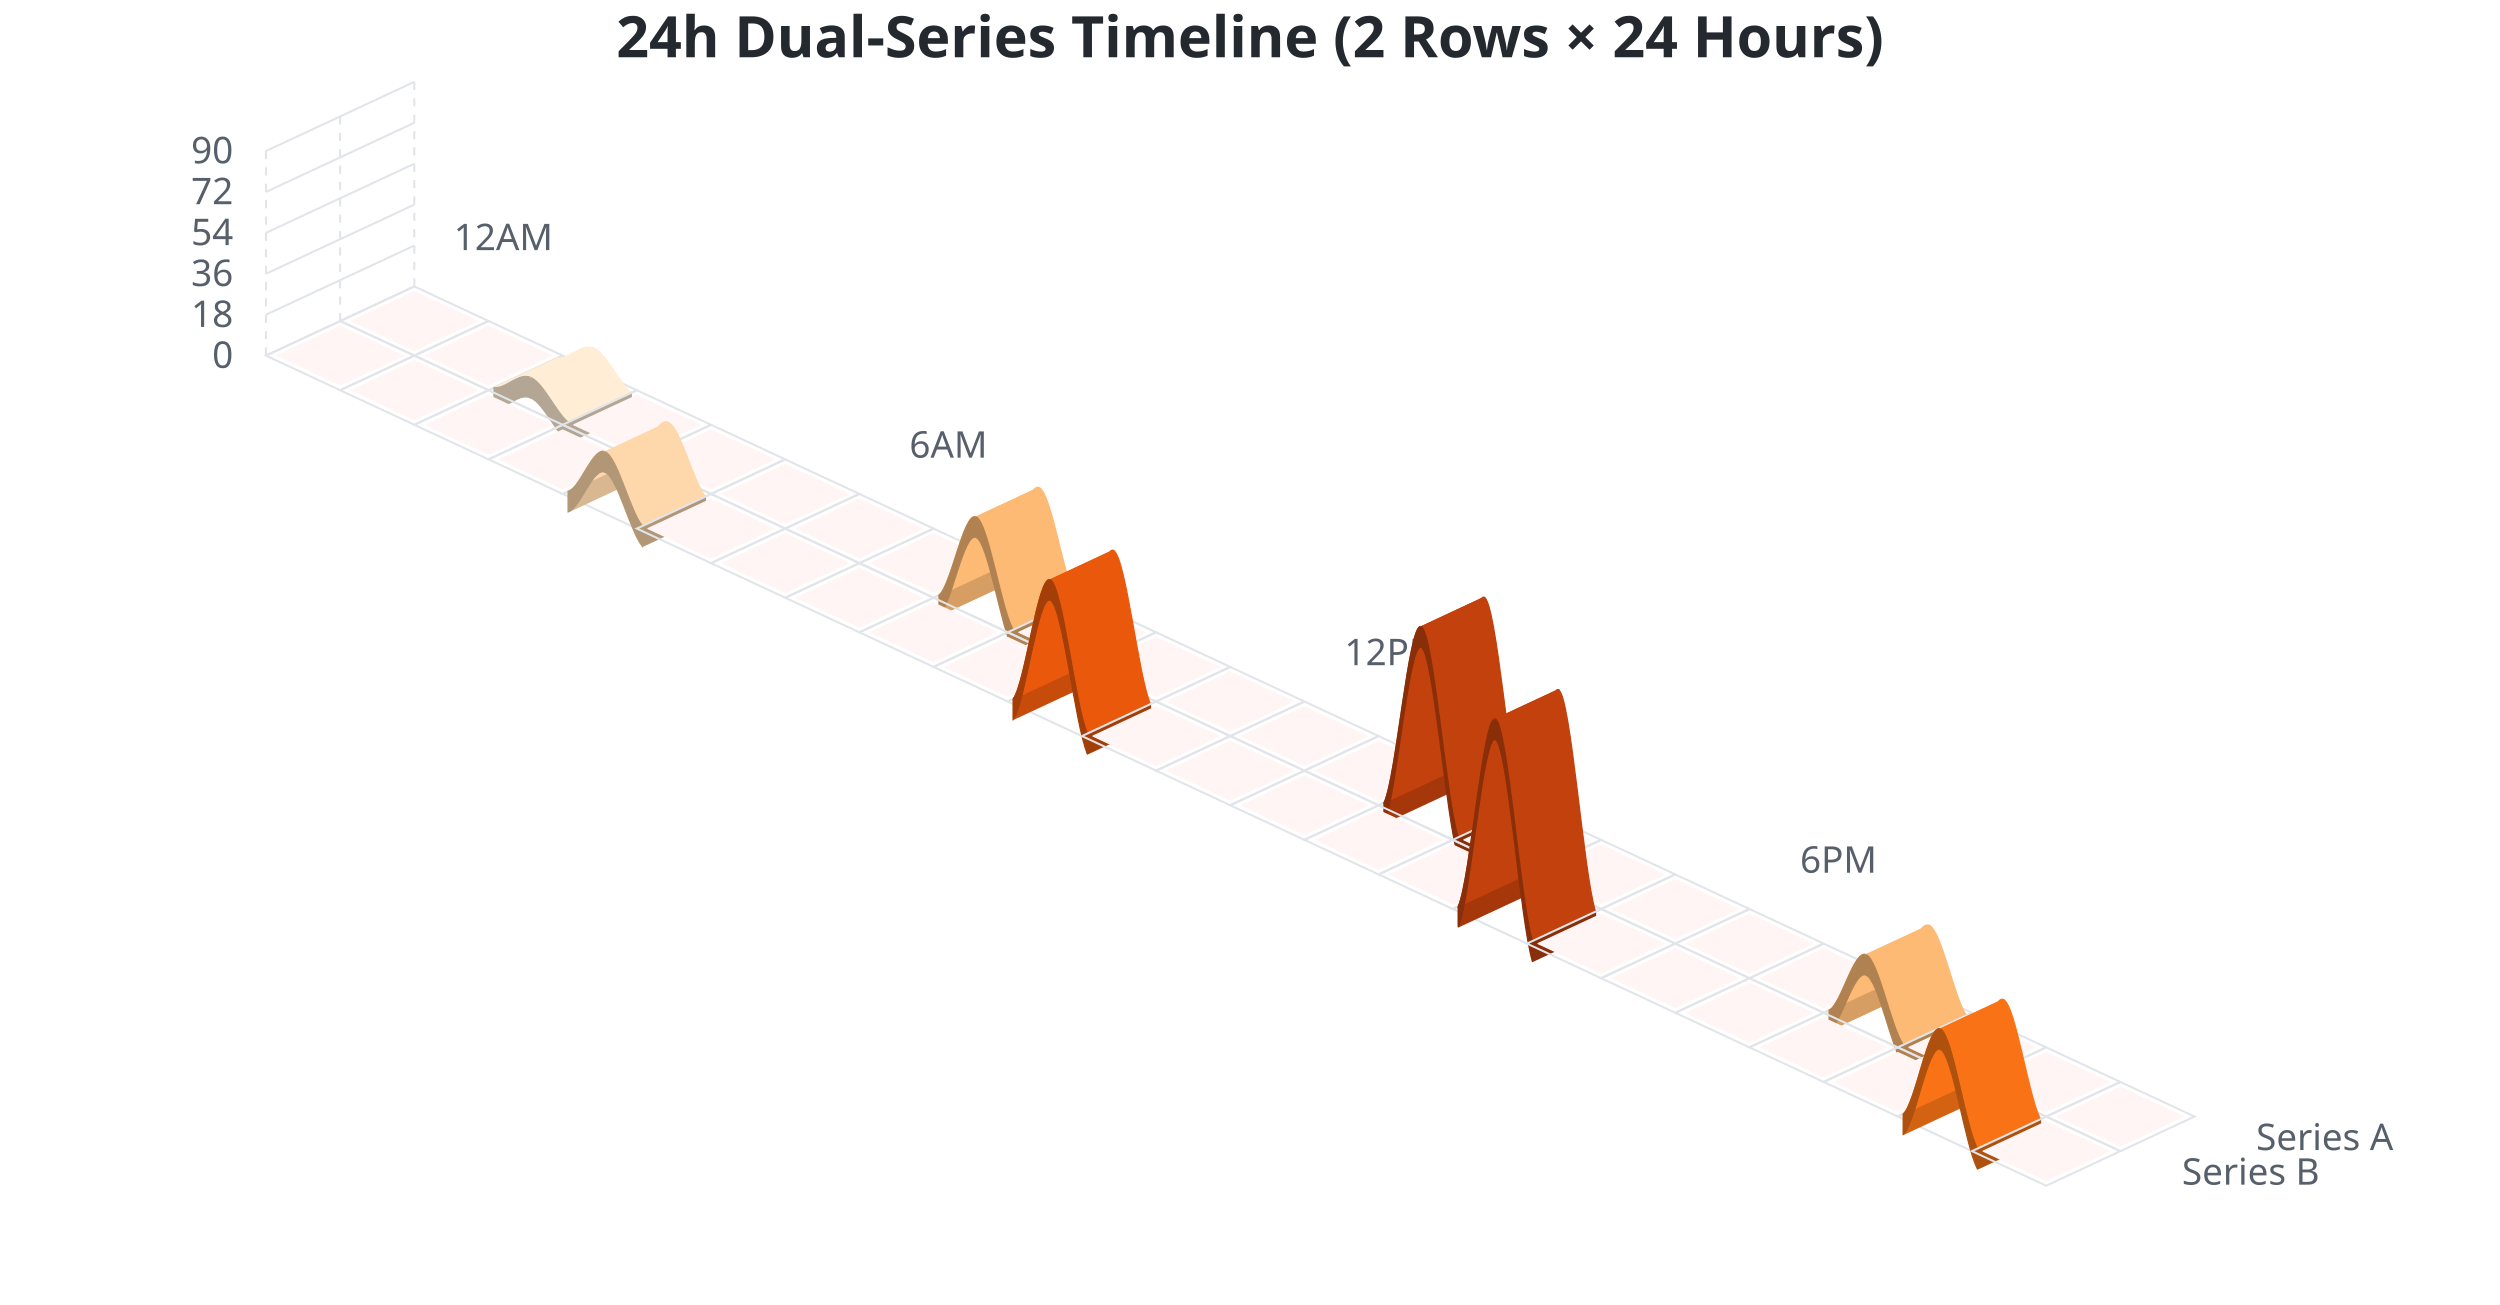
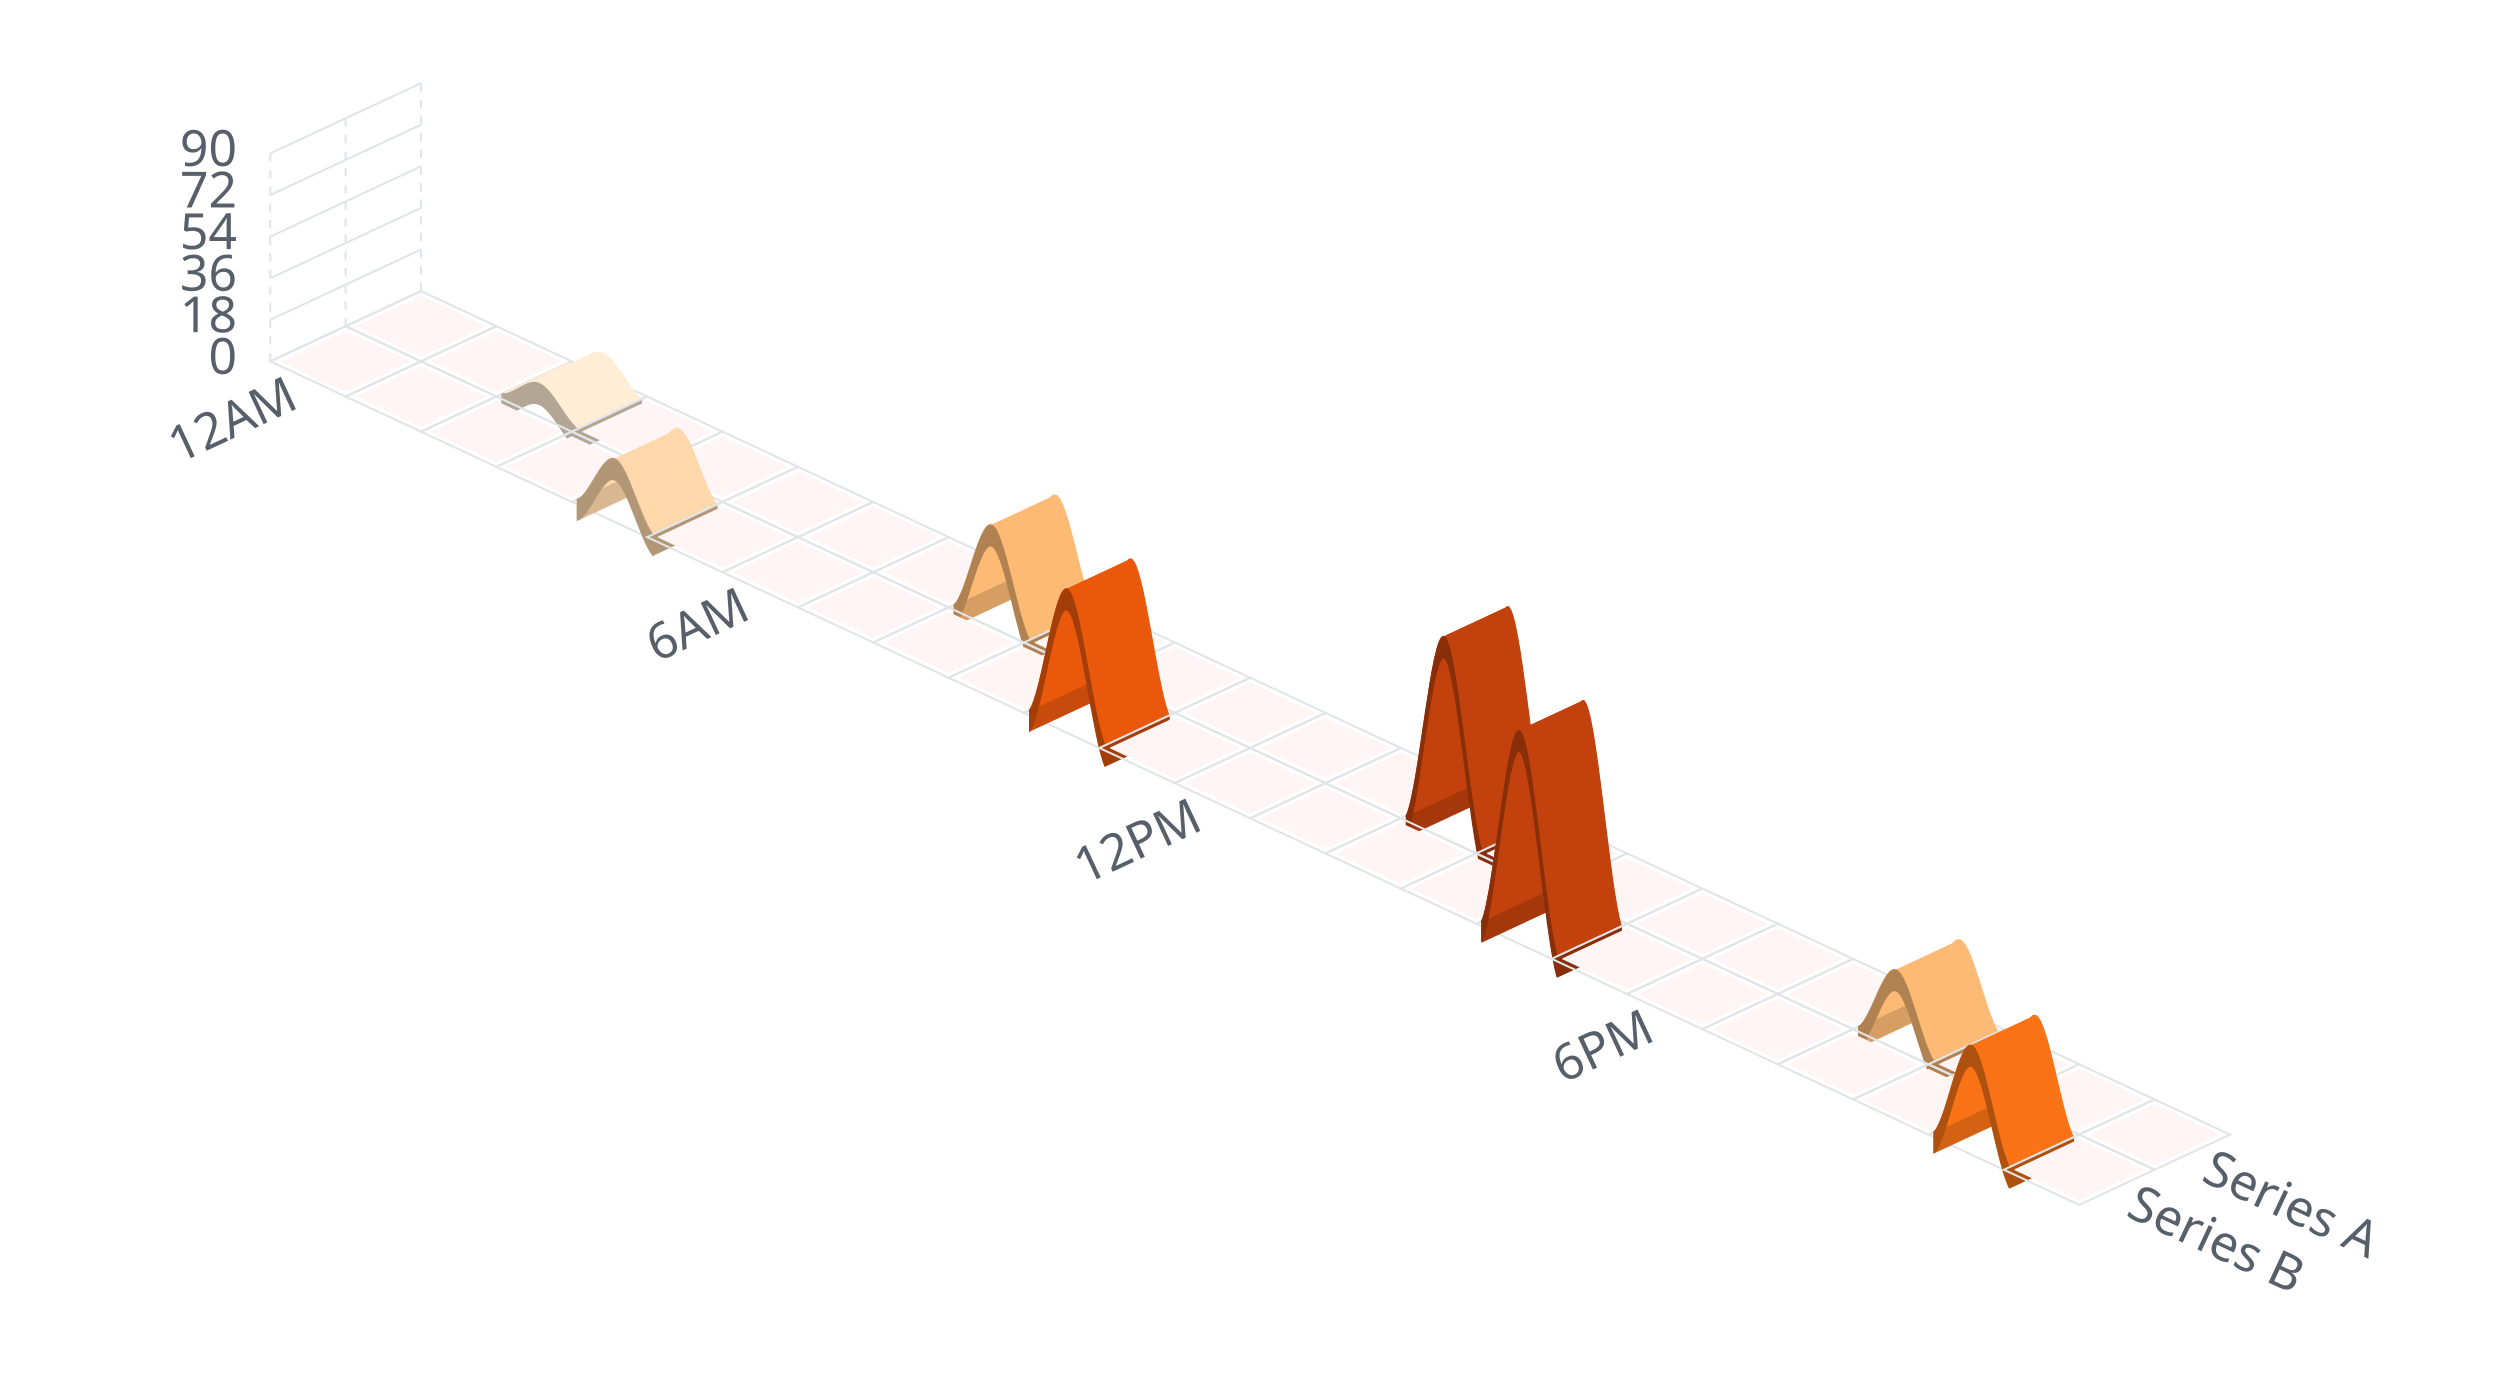
- <svg xmlns="http://www.w3.org/2000/svg" viewBox="-101.25 -70.00 610.94 318.80" width="100%" height="100%">
+ <svg xmlns="http://www.w3.org/2000/svg" viewBox="-101.25 -70.00 601.23 336.25" width="100%" height="100%">
  <style>
        @keyframes iso-grow {
          from {
            transform: scaleY(0);
          }
          to {
            transform: scaleY(1);
          }
        }
        .iso-bar {
          transform-box: fill-box;
          animation: iso-grow 0.6s cubic-bezier(0.16, 1, 0.3, 1) both;
          transition: transform 0.2s cubic-bezier(0.25, 0.46, 0.45, 0.94), filter 0.2s ease;
          cursor: pointer;
        }
        .iso-bar:hover {
          filter: brightness(1.1) drop-shadow(0 4px 6px rgba(0, 0, 0, 0.2));
          transform: translateY(-3px) scaleY(1);
        }
        .iso-face-top, .iso-face-left, .iso-face-right, .iso-bridge-top, .iso-bridge-front {
          transition: fill 0.2s ease;
        }
      </style>
-   <text x="204.22" y="-56.00" fill="#24292f" font-size="14" font-weight="bold" font-family="sans-serif" text-anchor="middle">24h Dual-Series Timeline (2 Rows × 24 Hours)</text>
  <g>
    <line x1="0.00" y1="0.00" x2="0.00" y2="-50.00" stroke="#e1e4e8" stroke-width="0.5" stroke-dasharray="2,2" />
    <line x1="-18.13" y1="8.45" x2="-18.13" y2="-41.55" stroke="#e1e4e8" stroke-width="0.5" stroke-dasharray="2,2" />
    <line x1="-36.25" y1="16.90" x2="-36.25" y2="-33.10" stroke="#e1e4e8" stroke-width="0.5" stroke-dasharray="2,2" />
    <line x1="0.00" y1="0.00" x2="-36.25" y2="16.90" stroke="#e1e4e8" stroke-width="0.5" />
-     <text x="-44.25" y="19.90" fill="#57606a" font-size="9" font-family="sans-serif" text-anchor="end">0</text>
+     <text x="-44.25" y="19.90" fill="#57606a" font-size="12" font-family="sans-serif" text-anchor="end">0</text>
    <line x1="0.00" y1="-10.00" x2="-36.25" y2="6.90" stroke="#e1e4e8" stroke-width="0.5" />
-     <text x="-44.25" y="9.90" fill="#57606a" font-size="9" font-family="sans-serif" text-anchor="end">18</text>
+     <text x="-44.25" y="9.90" fill="#57606a" font-size="12" font-family="sans-serif" text-anchor="end">18</text>
    <line x1="0.00" y1="-20.00" x2="-36.25" y2="-3.10" stroke="#e1e4e8" stroke-width="0.5" />
-     <text x="-44.25" y="-0.10" fill="#57606a" font-size="9" font-family="sans-serif" text-anchor="end">36</text>
+     <text x="-44.25" y="-0.10" fill="#57606a" font-size="12" font-family="sans-serif" text-anchor="end">36</text>
    <line x1="0.00" y1="-30.00" x2="-36.25" y2="-13.10" stroke="#e1e4e8" stroke-width="0.5" />
-     <text x="-44.25" y="-10.10" fill="#57606a" font-size="9" font-family="sans-serif" text-anchor="end">54</text>
+     <text x="-44.25" y="-10.10" fill="#57606a" font-size="12" font-family="sans-serif" text-anchor="end">54</text>
    <line x1="0.00" y1="-40.00" x2="-36.25" y2="-23.10" stroke="#e1e4e8" stroke-width="0.5" />
-     <text x="-44.25" y="-20.10" fill="#57606a" font-size="9" font-family="sans-serif" text-anchor="end">72</text>
+     <text x="-44.25" y="-20.10" fill="#57606a" font-size="12" font-family="sans-serif" text-anchor="end">72</text>
    <line x1="0.00" y1="-50.00" x2="-36.25" y2="-33.10" stroke="#e1e4e8" stroke-width="0.5" />
-     <text x="-44.25" y="-30.10" fill="#57606a" font-size="9" font-family="sans-serif" text-anchor="end">90</text>
-     <g class="iso-col-labels">
-       <text x="21.75" y="-8.87" fill="#57606a" font-size="9" font-family="sans-serif" text-anchor="middle">12AM</text>
-       <text x="130.51" y="41.84" fill="#57606a" font-size="9" font-family="sans-serif" text-anchor="middle">6AM</text>
-       <text x="239.27" y="92.55" fill="#57606a" font-size="9" font-family="sans-serif" text-anchor="middle">12PM</text>
-       <text x="348.02" y="143.27" fill="#57606a" font-size="9" font-family="sans-serif" text-anchor="middle">6PM</text>
-     </g>
+     <text x="-44.25" y="-30.10" fill="#57606a" font-size="12" font-family="sans-serif" text-anchor="end">90</text>
    <polygon class="iso-grid-cell" points="0.00,0.00 -18.13,8.45 0.00,16.90 18.13,8.45" fill="none" stroke="#e1e4e8" stroke-width="0.5" />
    <g class="iso-bar" data-col="0" data-row="0" data-value="0" style="animation-delay: 0ms; transform-origin: bottom;">
      <polygon points="0.00,1.27 -15.41,8.45 0.00,15.64 15.41,8.45" fill="#fff5f5" stroke="#fff5f5" stroke-width="0.3" stroke-linejoin="round" fill-opacity="1" stroke-opacity="1" />
    </g>
    <polygon class="iso-grid-cell" points="-18.13,8.45 -36.25,16.90 -18.13,25.36 0.00,16.90" fill="none" stroke="#e1e4e8" stroke-width="0.5" />
    <g class="iso-bar" data-col="0" data-row="1" data-value="0" style="animation-delay: 15ms; transform-origin: bottom;">
      <polygon points="-18.13,9.72 -33.53,16.90 -18.13,24.09 -2.72,16.90" fill="#fff5f5" stroke="#fff5f5" stroke-width="0.3" stroke-linejoin="round" fill-opacity="1" stroke-opacity="1" />
    </g>
    <polygon class="iso-grid-cell" points="18.13,8.45 0.00,16.90 18.13,25.36 36.25,16.90" fill="none" stroke="#e1e4e8" stroke-width="0.5" />
    <g class="iso-bar" data-col="1" data-row="0" data-value="0" style="animation-delay: 15ms; transform-origin: bottom;">
      <polygon points="18.13,9.72 2.72,16.90 18.13,24.09 33.53,16.90" fill="#fff5f5" stroke="#fff5f5" stroke-width="0.3" stroke-linejoin="round" fill-opacity="1" stroke-opacity="1" />
    </g>
    <polygon class="iso-grid-cell" points="0.00,16.90 -18.13,25.36 0.00,33.81 18.13,25.36" fill="none" stroke="#e1e4e8" stroke-width="0.5" />
    <g class="iso-bar" data-col="1" data-row="1" data-value="0" style="animation-delay: 30ms; transform-origin: bottom;">
      <polygon points="0.00,18.17 -15.41,25.36 0.00,32.54 15.41,25.36" fill="#fff5f5" stroke="#fff5f5" stroke-width="0.3" stroke-linejoin="round" fill-opacity="1" stroke-opacity="1" />
    </g>
    <polygon class="iso-grid-cell" points="36.25,16.90 18.13,25.36 36.25,33.81 54.38,25.36" fill="none" stroke="#e1e4e8" stroke-width="0.5" />
    <g class="iso-bar" data-col="2" data-row="0" data-value="12" style="animation-delay: 30ms; transform-origin: bottom;">
      <polygon class="iso-face-left" points="34.89,17.54 19.49,24.72 19.49,29.72 34.89,22.54" fill="#d9c9b5" stroke="#d9c9b5" stroke-width="0.3" stroke-linejoin="round" fill-opacity="1" stroke-opacity="1" />
      <polygon class="iso-face-right" points="53.02,25.99 37.61,33.18 37.61,38.18 53.02,30.99" fill="#b3a695" stroke="#b3a695" stroke-width="0.3" stroke-linejoin="round" fill-opacity="1" stroke-opacity="1" />
      <path class="iso-face-top" d="M 19.49,24.72 C 22.51,25.02 25.53,20.87 28.55,22.28 L 43.96,15.10 C 40.93,13.69 37.91,17.84 34.89,17.54 Z" fill="#ffedd5" stroke="#ffedd5" stroke-width="0.3" fill-opacity="1" stroke-opacity="1" />
      <path class="iso-face-right" d="M 19.49,29.72 L 19.49,24.72 C 22.51,25.02 25.53,20.87 28.55,22.28 L 28.55,27.28 C 25.53,25.87 22.51,30.02 19.49,29.72 Z" fill="#b3a695" stroke="#b3a695" stroke-width="0.3" fill-opacity="1" stroke-opacity="1" />
      <path class="iso-face-top" d="M 28.55,22.28 C 31.57,23.69 34.59,30.66 37.61,33.18 L 53.02,25.99 C 50.00,23.47 46.98,16.51 43.96,15.10 Z" fill="#ffedd5" stroke="#ffedd5" stroke-width="0.3" fill-opacity="1" stroke-opacity="1" />
      <path class="iso-face-right" d="M 28.55,27.28 L 28.55,22.28 C 31.57,23.69 34.59,30.66 37.61,33.18 L 37.61,38.18 C 34.59,35.66 31.57,28.69 28.55,27.28 Z" fill="#b3a695" stroke="#b3a695" stroke-width="0.3" fill-opacity="1" stroke-opacity="1" />
    </g>
    <polygon class="iso-grid-cell" points="18.13,25.36 0.00,33.81 18.13,42.26 36.25,33.81" fill="none" stroke="#e1e4e8" stroke-width="0.5" />
    <g class="iso-bar" data-col="2" data-row="1" data-value="0" style="animation-delay: 45ms; transform-origin: bottom;">
      <polygon points="18.13,26.62 2.72,33.81 18.13,40.99 33.53,33.81" fill="#fff5f5" stroke="#fff5f5" stroke-width="0.3" stroke-linejoin="round" fill-opacity="1" stroke-opacity="1" />
    </g>
    <polygon class="iso-grid-cell" points="54.38,25.36 36.25,33.81 54.38,42.26 72.50,33.81" fill="none" stroke="#e1e4e8" stroke-width="0.5" />
    <g class="iso-bar" data-col="3" data-row="0" data-value="0" style="animation-delay: 45ms; transform-origin: bottom;">
      <polygon points="54.38,26.62 38.97,33.81 54.38,40.99 69.79,33.81" fill="#fff5f5" stroke="#fff5f5" stroke-width="0.3" stroke-linejoin="round" fill-opacity="1" stroke-opacity="1" />
    </g>
    <polygon class="iso-grid-cell" points="36.25,33.81 18.13,42.26 36.25,50.71 54.38,42.26" fill="none" stroke="#e1e4e8" stroke-width="0.5" />
    <g class="iso-bar" data-col="3" data-row="1" data-value="0" style="animation-delay: 60ms; transform-origin: bottom;">
      <polygon points="36.25,35.08 20.85,42.26 36.25,49.45 51.66,42.26" fill="#fff5f5" stroke="#fff5f5" stroke-width="0.3" stroke-linejoin="round" fill-opacity="1" stroke-opacity="1" />
    </g>
    <polygon class="iso-grid-cell" points="72.50,33.81 54.38,42.26 72.50,50.71 90.63,42.26" fill="none" stroke="#e1e4e8" stroke-width="0.5" />
    <g class="iso-bar" data-col="4" data-row="0" data-value="0" style="animation-delay: 60ms; transform-origin: bottom;">
      <polygon points="72.50,35.08 57.10,42.26 72.50,49.45 87.91,42.26" fill="#fff5f5" stroke="#fff5f5" stroke-width="0.3" stroke-linejoin="round" fill-opacity="1" stroke-opacity="1" />
    </g>
    <polygon class="iso-grid-cell" points="54.38,42.26 36.25,50.71 54.38,59.17 72.50,50.71" fill="none" stroke="#e1e4e8" stroke-width="0.5" />
    <g class="iso-bar" data-col="4" data-row="1" data-value="25" style="animation-delay: 75ms; transform-origin: bottom;">
      <polygon class="iso-face-left" points="53.02,42.90 37.61,50.08 37.61,55.08 53.02,47.90" fill="#d8b791" stroke="#d8b791" stroke-width="0.3" stroke-linejoin="round" fill-opacity="1" stroke-opacity="1" />
      <polygon class="iso-face-right" points="71.15,51.35 55.74,58.53 55.74,63.53 71.15,56.35" fill="#b29777" stroke="#b29777" stroke-width="0.3" stroke-linejoin="round" fill-opacity="1" stroke-opacity="1" />
      <path class="iso-face-top" d="M 37.61,50.08 C 40.63,49.17 43.65,39.01 46.67,40.42 L 62.08,33.23 C 59.06,31.82 56.04,41.99 53.02,42.90 Z" fill="#fed7aa" stroke="#fed7aa" stroke-width="0.3" fill-opacity="1" stroke-opacity="1" />
      <path class="iso-face-right" d="M 37.61,55.08 L 37.61,50.08 C 40.63,49.17 43.65,39.01 46.67,40.42 L 46.67,45.42 C 43.65,44.01 40.63,54.17 37.61,55.08 Z" fill="#b29777" stroke="#b29777" stroke-width="0.3" fill-opacity="1" stroke-opacity="1" />
      <path class="iso-face-top" d="M 46.67,40.42 C 49.70,41.83 52.72,54.81 55.74,58.53 L 71.15,51.35 C 68.12,47.62 65.10,34.64 62.08,33.23 Z" fill="#fed7aa" stroke="#fed7aa" stroke-width="0.3" fill-opacity="1" stroke-opacity="1" />
      <path class="iso-face-right" d="M 46.67,45.42 L 46.67,40.42 C 49.70,41.83 52.72,54.81 55.74,58.53 L 55.74,63.53 C 52.72,59.81 49.70,46.83 46.67,45.42 Z" fill="#b29777" stroke="#b29777" stroke-width="0.3" fill-opacity="1" stroke-opacity="1" />
    </g>
    <polygon class="iso-grid-cell" points="90.63,42.26 72.50,50.71 90.63,59.17 108.76,50.71" fill="none" stroke="#e1e4e8" stroke-width="0.5" />
    <g class="iso-bar" data-col="5" data-row="0" data-value="0" style="animation-delay: 75ms; transform-origin: bottom;">
      <polygon points="90.63,43.53 75.22,50.71 90.63,57.90 106.04,50.71" fill="#fff5f5" stroke="#fff5f5" stroke-width="0.3" stroke-linejoin="round" fill-opacity="1" stroke-opacity="1" />
    </g>
    <polygon class="iso-grid-cell" points="72.50,50.71 54.38,59.17 72.50,67.62 90.63,59.17" fill="none" stroke="#e1e4e8" stroke-width="0.5" />
    <g class="iso-bar" data-col="5" data-row="1" data-value="0" style="animation-delay: 90ms; transform-origin: bottom;">
      <polygon points="72.50,51.98 57.10,59.17 72.50,66.35 87.91,59.17" fill="#fff5f5" stroke="#fff5f5" stroke-width="0.3" stroke-linejoin="round" fill-opacity="1" stroke-opacity="1" />
    </g>
    <polygon class="iso-grid-cell" points="108.76,50.71 90.63,59.17 108.76,67.62 126.88,59.17" fill="none" stroke="#e1e4e8" stroke-width="0.5" />
    <g class="iso-bar" data-col="6" data-row="0" data-value="0" style="animation-delay: 90ms; transform-origin: bottom;">
      <polygon points="108.76,51.98 93.35,59.17 108.76,66.35 124.16,59.17" fill="#fff5f5" stroke="#fff5f5" stroke-width="0.3" stroke-linejoin="round" fill-opacity="1" stroke-opacity="1" />
    </g>
    <polygon class="iso-grid-cell" points="90.63,59.17 72.50,67.62 90.63,76.07 108.76,67.62" fill="none" stroke="#e1e4e8" stroke-width="0.5" />
    <g class="iso-bar" data-col="6" data-row="1" data-value="0" style="animation-delay: 105ms; transform-origin: bottom;">
      <polygon points="90.63,60.43 75.22,67.62 90.63,74.80 106.04,67.62" fill="#fff5f5" stroke="#fff5f5" stroke-width="0.3" stroke-linejoin="round" fill-opacity="1" stroke-opacity="1" />
    </g>
    <polygon class="iso-grid-cell" points="126.88,59.17 108.76,67.62 126.88,76.07 145.01,67.62" fill="none" stroke="#e1e4e8" stroke-width="0.5" />
    <g class="iso-bar" data-col="7" data-row="0" data-value="0" style="animation-delay: 105ms; transform-origin: bottom;">
      <polygon points="126.88,60.43 111.48,67.62 126.88,74.80 142.29,67.62" fill="#fff5f5" stroke="#fff5f5" stroke-width="0.3" stroke-linejoin="round" fill-opacity="1" stroke-opacity="1" />
    </g>
    <polygon class="iso-grid-cell" points="108.76,67.62 90.63,76.07 108.76,84.52 126.88,76.07" fill="none" stroke="#e1e4e8" stroke-width="0.5" />
    <g class="iso-bar" data-col="7" data-row="1" data-value="0" style="animation-delay: 120ms; transform-origin: bottom;">
      <polygon points="108.76,68.89 93.35,76.07 108.76,83.26 124.16,76.07" fill="#fff5f5" stroke="#fff5f5" stroke-width="0.3" stroke-linejoin="round" fill-opacity="1" stroke-opacity="1" />
    </g>
    <polygon class="iso-grid-cell" points="145.01,67.62 126.88,76.07 145.01,84.52 163.14,76.07" fill="none" stroke="#e1e4e8" stroke-width="0.5" />
    <g class="iso-bar" data-col="8" data-row="0" data-value="42" style="animation-delay: 120ms; transform-origin: bottom;">
      <polygon class="iso-face-left" points="143.65,68.25 128.24,75.44 128.24,80.44 143.65,73.25" fill="#d79e63" stroke="#d79e63" stroke-width="0.3" stroke-linejoin="round" fill-opacity="1" stroke-opacity="1" />
      <polygon class="iso-face-right" points="161.78,76.71 146.37,83.89 146.37,88.89 161.78,81.71" fill="#b18251" stroke="#b18251" stroke-width="0.3" stroke-linejoin="round" fill-opacity="1" stroke-opacity="1" />
      <path class="iso-face-top" d="M 128.24,75.44 C 131.26,72.96 134.28,54.92 137.31,56.33 L 152.71,49.15 C 149.69,47.74 146.67,65.77 143.65,68.25 Z" fill="#fdba74" stroke="#fdba74" stroke-width="0.3" fill-opacity="1" stroke-opacity="1" />
      <path class="iso-face-right" d="M 128.24,80.44 L 128.24,75.44 C 131.26,72.96 134.28,54.92 137.31,56.33 L 137.31,61.33 C 134.28,59.92 131.26,77.96 128.24,80.44 Z" fill="#b18251" stroke="#b18251" stroke-width="0.3" fill-opacity="1" stroke-opacity="1" />
      <path class="iso-face-top" d="M 137.31,56.33 C 140.33,57.74 143.35,78.59 146.37,83.89 L 161.78,76.71 C 158.75,71.41 155.73,50.55 152.71,49.15 Z" fill="#fdba74" stroke="#fdba74" stroke-width="0.3" fill-opacity="1" stroke-opacity="1" />
      <path class="iso-face-right" d="M 137.31,61.33 L 137.31,56.33 C 140.33,57.74 143.35,78.59 146.37,83.89 L 146.37,88.89 C 143.35,83.59 140.33,62.74 137.31,61.33 Z" fill="#b18251" stroke="#b18251" stroke-width="0.3" fill-opacity="1" stroke-opacity="1" />
    </g>
    <polygon class="iso-grid-cell" points="126.88,76.07 108.76,84.52 126.88,92.98 145.01,84.52" fill="none" stroke="#e1e4e8" stroke-width="0.5" />
    <g class="iso-bar" data-col="8" data-row="1" data-value="0" style="animation-delay: 135ms; transform-origin: bottom;">
      <polygon points="126.88,77.34 111.48,84.52 126.88,91.71 142.29,84.52" fill="#fff5f5" stroke="#fff5f5" stroke-width="0.3" stroke-linejoin="round" fill-opacity="1" stroke-opacity="1" />
    </g>
    <polygon class="iso-grid-cell" points="163.14,76.07 145.01,84.52 163.14,92.98 181.26,84.52" fill="none" stroke="#e1e4e8" stroke-width="0.5" />
    <g class="iso-bar" data-col="9" data-row="0" data-value="0" style="animation-delay: 135ms; transform-origin: bottom;">
      <polygon points="163.14,77.34 147.73,84.52 163.14,91.71 178.54,84.52" fill="#fff5f5" stroke="#fff5f5" stroke-width="0.3" stroke-linejoin="round" fill-opacity="1" stroke-opacity="1" />
    </g>
    <polygon class="iso-grid-cell" points="145.01,84.52 126.88,92.98 145.01,101.43 163.14,92.98" fill="none" stroke="#e1e4e8" stroke-width="0.5" />
    <g class="iso-bar" data-col="9" data-row="1" data-value="0" style="animation-delay: 150ms; transform-origin: bottom;">
      <polygon points="145.01,85.79 129.60,92.98 145.01,100.16 160.42,92.98" fill="#fff5f5" stroke="#fff5f5" stroke-width="0.3" stroke-linejoin="round" fill-opacity="1" stroke-opacity="1" />
    </g>
    <polygon class="iso-grid-cell" points="181.26,84.52 163.14,92.98 181.26,101.43 199.39,92.98" fill="none" stroke="#e1e4e8" stroke-width="0.5" />
    <g class="iso-bar" data-col="10" data-row="0" data-value="0" style="animation-delay: 150ms; transform-origin: bottom;">
      <polygon points="181.26,85.79 165.85,92.98 181.26,100.16 196.67,92.98" fill="#fff5f5" stroke="#fff5f5" stroke-width="0.3" stroke-linejoin="round" fill-opacity="1" stroke-opacity="1" />
    </g>
    <polygon class="iso-grid-cell" points="163.14,92.98 145.01,101.43 163.14,109.88 181.26,101.43" fill="none" stroke="#e1e4e8" stroke-width="0.5" />
    <g class="iso-bar" data-col="10" data-row="1" data-value="60" style="animation-delay: 165ms; transform-origin: bottom;">
      <polygon class="iso-face-left" points="161.78,93.61 146.37,100.79 146.37,105.79 161.78,98.61" fill="#c74b0a" stroke="#c74b0a" stroke-width="0.3" stroke-linejoin="round" fill-opacity="1" stroke-opacity="1" />
      <polygon class="iso-face-right" points="179.90,102.06 164.49,109.25 164.49,114.25 179.90,107.06" fill="#a43e08" stroke="#a43e08" stroke-width="0.3" stroke-linejoin="round" fill-opacity="1" stroke-opacity="1" />
      <path class="iso-face-top" d="M 146.37,100.79 C 149.39,96.65 152.41,70.28 155.43,71.69 L 170.84,64.50 C 167.82,63.09 164.80,89.46 161.78,93.61 Z" fill="#ea580c" stroke="#ea580c" stroke-width="0.3" fill-opacity="1" stroke-opacity="1" />
      <path class="iso-face-right" d="M 146.37,105.79 L 146.37,100.79 C 149.39,96.65 152.41,70.28 155.43,71.69 L 155.43,76.69 C 152.41,75.28 149.39,101.65 146.37,105.79 Z" fill="#a43e08" stroke="#a43e08" stroke-width="0.3" fill-opacity="1" stroke-opacity="1" />
      <path class="iso-face-top" d="M 155.43,71.69 C 158.45,73.10 161.47,102.28 164.49,109.25 L 179.90,102.06 C 176.88,95.10 173.86,65.91 170.84,64.50 Z" fill="#ea580c" stroke="#ea580c" stroke-width="0.3" fill-opacity="1" stroke-opacity="1" />
      <path class="iso-face-right" d="M 155.43,76.69 L 155.43,71.69 C 158.45,73.10 161.47,102.28 164.49,109.25 L 164.49,114.25 C 161.47,107.28 158.45,78.10 155.43,76.69 Z" fill="#a43e08" stroke="#a43e08" stroke-width="0.3" fill-opacity="1" stroke-opacity="1" />
    </g>
    <polygon class="iso-grid-cell" points="199.39,92.98 181.26,101.43 199.39,109.88 217.51,101.43" fill="none" stroke="#e1e4e8" stroke-width="0.5" />
    <g class="iso-bar" data-col="11" data-row="0" data-value="0" style="animation-delay: 165ms; transform-origin: bottom;">
      <polygon points="199.39,94.24 183.98,101.43 199.39,108.61 214.79,101.43" fill="#fff5f5" stroke="#fff5f5" stroke-width="0.3" stroke-linejoin="round" fill-opacity="1" stroke-opacity="1" />
    </g>
    <polygon class="iso-grid-cell" points="181.26,101.43 163.14,109.88 181.26,118.33 199.39,109.88" fill="none" stroke="#e1e4e8" stroke-width="0.5" />
    <g class="iso-bar" data-col="11" data-row="1" data-value="0" style="animation-delay: 180ms; transform-origin: bottom;">
      <polygon points="181.26,102.70 165.85,109.88 181.26,117.07 196.67,109.88" fill="#fff5f5" stroke="#fff5f5" stroke-width="0.3" stroke-linejoin="round" fill-opacity="1" stroke-opacity="1" />
    </g>
    <polygon class="iso-grid-cell" points="217.51,101.43 199.39,109.88 217.51,118.33 235.64,109.88" fill="none" stroke="#e1e4e8" stroke-width="0.5" />
    <g class="iso-bar" data-col="12" data-row="0" data-value="0" style="animation-delay: 180ms; transform-origin: bottom;">
      <polygon points="217.51,102.70 202.11,109.88 217.51,117.07 232.92,109.88" fill="#fff5f5" stroke="#fff5f5" stroke-width="0.3" stroke-linejoin="round" fill-opacity="1" stroke-opacity="1" />
    </g>
    <polygon class="iso-grid-cell" points="199.39,109.88 181.26,118.33 199.39,126.79 217.51,118.33" fill="none" stroke="#e1e4e8" stroke-width="0.5" />
    <g class="iso-bar" data-col="12" data-row="1" data-value="0" style="animation-delay: 195ms; transform-origin: bottom;">
      <polygon points="199.39,111.15 183.98,118.33 199.39,125.52 214.79,118.33" fill="#fff5f5" stroke="#fff5f5" stroke-width="0.3" stroke-linejoin="round" fill-opacity="1" stroke-opacity="1" />
    </g>
    <polygon class="iso-grid-cell" points="235.64,109.88 217.51,118.33 235.64,126.79 253.77,118.33" fill="none" stroke="#e1e4e8" stroke-width="0.5" />
    <g class="iso-bar" data-col="13" data-row="0" data-value="0" style="animation-delay: 195ms; transform-origin: bottom;">
      <polygon points="235.64,111.15 220.23,118.33 235.64,125.52 251.05,118.33" fill="#fff5f5" stroke="#fff5f5" stroke-width="0.3" stroke-linejoin="round" fill-opacity="1" stroke-opacity="1" />
    </g>
    <polygon class="iso-grid-cell" points="217.51,118.33 199.39,126.79 217.51,135.24 235.64,126.79" fill="none" stroke="#e1e4e8" stroke-width="0.5" />
    <g class="iso-bar" data-col="13" data-row="1" data-value="0" style="animation-delay: 210ms; transform-origin: bottom;">
      <polygon points="217.51,119.60 202.11,126.79 217.51,133.97 232.92,126.79" fill="#fff5f5" stroke="#fff5f5" stroke-width="0.3" stroke-linejoin="round" fill-opacity="1" stroke-opacity="1" />
    </g>
    <polygon class="iso-grid-cell" points="253.77,118.33 235.64,126.79 253.77,135.24 271.89,126.79" fill="none" stroke="#e1e4e8" stroke-width="0.5" />
    <g class="iso-bar" data-col="14" data-row="0" data-value="85" style="animation-delay: 210ms; transform-origin: bottom;">
      <polygon class="iso-face-left" points="252.41,118.97 237.00,126.15 237.00,131.15 252.41,123.97" fill="#a5370a" stroke="#a5370a" stroke-width="0.3" stroke-linejoin="round" fill-opacity="1" stroke-opacity="1" />
      <polygon class="iso-face-right" points="270.53,127.42 255.13,134.60 255.13,139.60 270.53,132.42" fill="#882e08" stroke="#882e08" stroke-width="0.3" stroke-linejoin="round" fill-opacity="1" stroke-opacity="1" />
      <path class="iso-face-top" d="M 237.00,126.15 C 240.02,119.69 243.04,81.75 246.06,83.16 L 261.47,75.97 C 258.45,74.56 255.43,112.51 252.41,118.97 Z" fill="#c2410c" stroke="#c2410c" stroke-width="0.3" fill-opacity="1" stroke-opacity="1" />
      <path class="iso-face-right" d="M 237.00,131.15 L 237.00,126.15 C 240.02,119.69 243.04,81.75 246.06,83.16 L 246.06,88.16 C 243.04,86.75 240.02,124.69 237.00,131.15 Z" fill="#882e08" stroke="#882e08" stroke-width="0.3" fill-opacity="1" stroke-opacity="1" />
      <path class="iso-face-top" d="M 246.06,83.16 C 249.08,84.56 252.10,125.32 255.13,134.60 L 270.53,127.42 C 267.51,118.14 264.49,77.38 261.47,75.97 Z" fill="#c2410c" stroke="#c2410c" stroke-width="0.3" fill-opacity="1" stroke-opacity="1" />
      <path class="iso-face-right" d="M 246.06,88.16 L 246.06,83.16 C 249.08,84.56 252.10,125.32 255.13,134.60 L 255.13,139.60 C 252.10,130.32 249.08,89.56 246.06,88.16 Z" fill="#882e08" stroke="#882e08" stroke-width="0.3" fill-opacity="1" stroke-opacity="1" />
    </g>
    <polygon class="iso-grid-cell" points="235.64,126.79 217.51,135.24 235.64,143.69 253.77,135.24" fill="none" stroke="#e1e4e8" stroke-width="0.5" />
    <g class="iso-bar" data-col="14" data-row="1" data-value="0" style="animation-delay: 225ms; transform-origin: bottom;">
      <polygon points="235.64,128.05 220.23,135.24 235.64,142.42 251.05,135.24" fill="#fff5f5" stroke="#fff5f5" stroke-width="0.3" stroke-linejoin="round" fill-opacity="1" stroke-opacity="1" />
    </g>
    <polygon class="iso-grid-cell" points="271.89,126.79 253.77,135.24 271.89,143.69 290.02,135.24" fill="none" stroke="#e1e4e8" stroke-width="0.5" />
    <g class="iso-bar" data-col="15" data-row="0" data-value="0" style="animation-delay: 225ms; transform-origin: bottom;">
      <polygon points="271.89,128.05 256.49,135.24 271.89,142.42 287.30,135.24" fill="#fff5f5" stroke="#fff5f5" stroke-width="0.3" stroke-linejoin="round" fill-opacity="1" stroke-opacity="1" />
    </g>
    <polygon class="iso-grid-cell" points="253.77,135.24 235.64,143.69 253.77,152.14 271.89,143.69" fill="none" stroke="#e1e4e8" stroke-width="0.5" />
    <g class="iso-bar" data-col="15" data-row="1" data-value="0" style="animation-delay: 240ms; transform-origin: bottom;">
      <polygon points="253.77,136.51 238.36,143.69 253.77,150.87 269.17,143.69" fill="#fff5f5" stroke="#fff5f5" stroke-width="0.3" stroke-linejoin="round" fill-opacity="1" stroke-opacity="1" />
    </g>
    <polygon class="iso-grid-cell" points="290.02,135.24 271.89,143.69 290.02,152.14 308.14,143.69" fill="none" stroke="#e1e4e8" stroke-width="0.5" />
    <g class="iso-bar" data-col="16" data-row="0" data-value="0" style="animation-delay: 240ms; transform-origin: bottom;">
      <polygon points="290.02,136.51 274.61,143.69 290.02,150.87 305.43,143.69" fill="#fff5f5" stroke="#fff5f5" stroke-width="0.3" stroke-linejoin="round" fill-opacity="1" stroke-opacity="1" />
    </g>
    <polygon class="iso-grid-cell" points="271.89,143.69 253.77,152.14 271.89,160.59 290.02,152.14" fill="none" stroke="#e1e4e8" stroke-width="0.5" />
    <g class="iso-bar" data-col="16" data-row="1" data-value="90" style="animation-delay: 255ms; transform-origin: bottom;">
      <polygon class="iso-face-left" points="270.53,144.32 255.13,151.51 255.13,156.51 270.53,149.32" fill="#a5370a" stroke="#a5370a" stroke-width="0.3" stroke-linejoin="round" fill-opacity="1" stroke-opacity="1" />
      <polygon class="iso-face-right" points="288.66,152.78 273.25,159.96 273.25,164.96 288.66,157.78" fill="#882e08" stroke="#882e08" stroke-width="0.3" stroke-linejoin="round" fill-opacity="1" stroke-opacity="1" />
      <path class="iso-face-top" d="M 255.13,151.51 C 258.15,144.58 261.17,104.33 264.19,105.73 L 279.60,98.55 C 276.57,97.14 273.55,137.40 270.53,144.32 Z" fill="#c2410c" stroke="#c2410c" stroke-width="0.3" fill-opacity="1" stroke-opacity="1" />
      <path class="iso-face-right" d="M 255.13,156.51 L 255.13,151.51 C 258.15,144.58 261.17,104.33 264.19,105.73 L 264.19,110.73 C 261.17,109.33 258.15,149.58 255.13,156.51 Z" fill="#882e08" stroke="#882e08" stroke-width="0.3" fill-opacity="1" stroke-opacity="1" />
      <path class="iso-face-top" d="M 264.19,105.73 C 267.21,107.14 270.23,150.22 273.25,159.96 L 288.66,152.78 C 285.64,143.03 282.62,99.96 279.60,98.55 Z" fill="#c2410c" stroke="#c2410c" stroke-width="0.3" fill-opacity="1" stroke-opacity="1" />
      <path class="iso-face-right" d="M 264.19,110.73 L 264.19,105.73 C 267.21,107.14 270.23,150.22 273.25,159.96 L 273.25,164.96 C 270.23,155.22 267.21,112.14 264.19,110.73 Z" fill="#882e08" stroke="#882e08" stroke-width="0.3" fill-opacity="1" stroke-opacity="1" />
    </g>
    <polygon class="iso-grid-cell" points="308.14,143.69 290.02,152.14 308.14,160.59 326.27,152.14" fill="none" stroke="#e1e4e8" stroke-width="0.5" />
    <g class="iso-bar" data-col="17" data-row="0" data-value="0" style="animation-delay: 255ms; transform-origin: bottom;">
      <polygon points="308.14,144.96 292.74,152.14 308.14,159.33 323.55,152.14" fill="#fff5f5" stroke="#fff5f5" stroke-width="0.3" stroke-linejoin="round" fill-opacity="1" stroke-opacity="1" />
    </g>
    <polygon class="iso-grid-cell" points="290.02,152.14 271.89,160.59 290.02,169.05 308.14,160.59" fill="none" stroke="#e1e4e8" stroke-width="0.5" />
    <g class="iso-bar" data-col="17" data-row="1" data-value="0" style="animation-delay: 270ms; transform-origin: bottom;">
      <polygon points="290.02,153.41 274.61,160.59 290.02,167.78 305.43,160.59" fill="#fff5f5" stroke="#fff5f5" stroke-width="0.3" stroke-linejoin="round" fill-opacity="1" stroke-opacity="1" />
    </g>
    <polygon class="iso-grid-cell" points="326.27,152.14 308.14,160.59 326.27,169.05 344.40,160.59" fill="none" stroke="#e1e4e8" stroke-width="0.5" />
    <g class="iso-bar" data-col="18" data-row="0" data-value="0" style="animation-delay: 270ms; transform-origin: bottom;">
      <polygon points="326.27,153.41 310.86,160.59 326.27,167.78 341.68,160.59" fill="#fff5f5" stroke="#fff5f5" stroke-width="0.3" stroke-linejoin="round" fill-opacity="1" stroke-opacity="1" />
    </g>
    <polygon class="iso-grid-cell" points="308.14,160.59 290.02,169.05 308.14,177.50 326.27,169.05" fill="none" stroke="#e1e4e8" stroke-width="0.5" />
    <g class="iso-bar" data-col="18" data-row="1" data-value="0" style="animation-delay: 285ms; transform-origin: bottom;">
      <polygon points="308.14,161.86 292.74,169.05 308.14,176.23 323.55,169.05" fill="#fff5f5" stroke="#fff5f5" stroke-width="0.3" stroke-linejoin="round" fill-opacity="1" stroke-opacity="1" />
    </g>
    <polygon class="iso-grid-cell" points="344.40,160.59 326.27,169.05 344.40,177.50 362.52,169.05" fill="none" stroke="#e1e4e8" stroke-width="0.5" />
    <g class="iso-bar" data-col="19" data-row="0" data-value="0" style="animation-delay: 285ms; transform-origin: bottom;">
      <polygon points="344.40,161.86 328.99,169.05 344.40,176.23 359.80,169.05" fill="#fff5f5" stroke="#fff5f5" stroke-width="0.3" stroke-linejoin="round" fill-opacity="1" stroke-opacity="1" />
    </g>
    <polygon class="iso-grid-cell" points="326.27,169.05 308.14,177.50 326.27,185.95 344.40,177.50" fill="none" stroke="#e1e4e8" stroke-width="0.5" />
    <g class="iso-bar" data-col="19" data-row="1" data-value="0" style="animation-delay: 300ms; transform-origin: bottom;">
      <polygon points="326.27,170.32 310.86,177.50 326.27,184.68 341.68,177.50" fill="#fff5f5" stroke="#fff5f5" stroke-width="0.3" stroke-linejoin="round" fill-opacity="1" stroke-opacity="1" />
    </g>
    <polygon class="iso-grid-cell" points="362.52,169.05 344.40,177.50 362.52,185.95 380.65,177.50" fill="none" stroke="#e1e4e8" stroke-width="0.5" />
    <g class="iso-bar" data-col="20" data-row="0" data-value="32" style="animation-delay: 300ms; transform-origin: bottom;">
      <polygon class="iso-face-left" points="361.16,169.68 345.76,176.87 345.76,181.87 361.16,174.68" fill="#d79e63" stroke="#d79e63" stroke-width="0.3" stroke-linejoin="round" fill-opacity="1" stroke-opacity="1" />
      <polygon class="iso-face-right" points="379.29,178.13 363.88,185.32 363.88,190.32 379.29,183.13" fill="#b18251" stroke="#b18251" stroke-width="0.3" stroke-linejoin="round" fill-opacity="1" stroke-opacity="1" />
      <path class="iso-face-top" d="M 345.76,176.87 C 348.78,175.31 351.80,161.91 354.82,163.31 L 370.23,156.13 C 367.21,154.72 364.18,168.13 361.16,169.68 Z" fill="#fdba74" stroke="#fdba74" stroke-width="0.3" fill-opacity="1" stroke-opacity="1" />
      <path class="iso-face-right" d="M 345.76,181.87 L 345.76,176.87 C 348.78,175.31 351.80,161.91 354.82,163.31 L 354.82,168.31 C 351.80,166.91 348.78,180.31 345.76,181.87 Z" fill="#b18251" stroke="#b18251" stroke-width="0.3" fill-opacity="1" stroke-opacity="1" />
      <path class="iso-face-top" d="M 354.82,163.31 C 357.84,164.72 360.86,180.95 363.88,185.32 L 379.29,178.13 C 376.27,173.76 373.25,157.54 370.23,156.13 Z" fill="#fdba74" stroke="#fdba74" stroke-width="0.3" fill-opacity="1" stroke-opacity="1" />
      <path class="iso-face-right" d="M 354.82,168.31 L 354.82,163.31 C 357.84,164.72 360.86,180.95 363.88,185.32 L 363.88,190.32 C 360.86,185.95 357.84,169.72 354.82,168.31 Z" fill="#b18251" stroke="#b18251" stroke-width="0.3" fill-opacity="1" stroke-opacity="1" />
    </g>
    <polygon class="iso-grid-cell" points="344.40,177.50 326.27,185.95 344.40,194.40 362.52,185.95" fill="none" stroke="#e1e4e8" stroke-width="0.5" />
    <g class="iso-bar" data-col="20" data-row="1" data-value="0" style="animation-delay: 315ms; transform-origin: bottom;">
      <polygon points="344.40,178.77 328.99,185.95 344.40,193.14 359.80,185.95" fill="#fff5f5" stroke="#fff5f5" stroke-width="0.3" stroke-linejoin="round" fill-opacity="1" stroke-opacity="1" />
    </g>
    <polygon class="iso-grid-cell" points="380.65,177.50 362.52,185.95 380.65,194.40 398.78,185.95" fill="none" stroke="#e1e4e8" stroke-width="0.5" />
    <g class="iso-bar" data-col="21" data-row="0" data-value="0" style="animation-delay: 315ms; transform-origin: bottom;">
      <polygon points="380.65,178.77 365.24,185.95 380.65,193.14 396.06,185.95" fill="#fff5f5" stroke="#fff5f5" stroke-width="0.3" stroke-linejoin="round" fill-opacity="1" stroke-opacity="1" />
    </g>
    <polygon class="iso-grid-cell" points="362.52,185.95 344.40,194.40 362.52,202.86 380.65,194.40" fill="none" stroke="#e1e4e8" stroke-width="0.5" />
    <g class="iso-bar" data-col="21" data-row="1" data-value="0" style="animation-delay: 330ms; transform-origin: bottom;">
      <polygon points="362.52,187.22 347.12,194.40 362.52,201.59 377.93,194.40" fill="#fff5f5" stroke="#fff5f5" stroke-width="0.3" stroke-linejoin="round" fill-opacity="1" stroke-opacity="1" />
    </g>
    <polygon class="iso-grid-cell" points="398.78,185.95 380.65,194.40 398.78,202.86 416.90,194.40" fill="none" stroke="#e1e4e8" stroke-width="0.5" />
    <g class="iso-bar" data-col="22" data-row="0" data-value="0" style="animation-delay: 330ms; transform-origin: bottom;">
      <polygon points="398.78,187.22 383.37,194.40 398.78,201.59 414.18,194.40" fill="#fff5f5" stroke="#fff5f5" stroke-width="0.3" stroke-linejoin="round" fill-opacity="1" stroke-opacity="1" />
    </g>
    <polygon class="iso-grid-cell" points="380.65,194.40 362.52,202.86 380.65,211.31 398.78,202.86" fill="none" stroke="#e1e4e8" stroke-width="0.5" />
    <g class="iso-bar" data-col="22" data-row="1" data-value="45" style="animation-delay: 345ms; transform-origin: bottom;">
      <polygon class="iso-face-left" points="379.29,195.04 363.88,202.22 363.88,207.22 379.29,200.04" fill="#d46213" stroke="#d46213" stroke-width="0.3" stroke-linejoin="round" fill-opacity="1" stroke-opacity="1" />
      <polygon class="iso-face-right" points="397.42,203.49 382.01,210.68 382.01,215.68 397.42,208.49" fill="#ae510f" stroke="#ae510f" stroke-width="0.3" stroke-linejoin="round" fill-opacity="1" stroke-opacity="1" />
      <path class="iso-face-top" d="M 363.88,202.22 C 366.90,199.46 369.92,180.04 372.95,181.45 L 388.35,174.26 C 385.33,172.86 382.31,192.28 379.29,195.04 Z" fill="#f97316" stroke="#f97316" stroke-width="0.3" fill-opacity="1" stroke-opacity="1" />
      <path class="iso-face-right" d="M 363.88,207.22 L 363.88,202.22 C 366.90,199.46 369.92,180.04 372.95,181.45 L 372.95,186.45 C 369.92,185.04 366.90,204.46 363.88,207.22 Z" fill="#ae510f" stroke="#ae510f" stroke-width="0.3" fill-opacity="1" stroke-opacity="1" />
      <path class="iso-face-top" d="M 372.95,181.45 C 375.97,182.86 378.99,205.10 382.01,210.68 L 397.42,203.49 C 394.39,197.92 391.37,175.67 388.35,174.26 Z" fill="#f97316" stroke="#f97316" stroke-width="0.3" fill-opacity="1" stroke-opacity="1" />
      <path class="iso-face-right" d="M 372.95,186.45 L 372.95,181.45 C 375.97,182.86 378.99,205.10 382.01,210.68 L 382.01,215.68 C 378.99,210.10 375.97,187.86 372.95,186.45 Z" fill="#ae510f" stroke="#ae510f" stroke-width="0.3" fill-opacity="1" stroke-opacity="1" />
    </g>
    <polygon class="iso-grid-cell" points="416.90,194.40 398.78,202.86 416.90,211.31 435.03,202.86" fill="none" stroke="#e1e4e8" stroke-width="0.5" />
    <g class="iso-bar" data-col="23" data-row="0" data-value="0" style="animation-delay: 345ms; transform-origin: bottom;">
      <polygon points="416.90,195.67 401.49,202.86 416.90,210.04 432.31,202.86" fill="#fff5f5" stroke="#fff5f5" stroke-width="0.3" stroke-linejoin="round" fill-opacity="1" stroke-opacity="1" />
    </g>
    <polygon class="iso-grid-cell" points="398.78,202.86 380.65,211.31 398.78,219.76 416.90,211.31" fill="none" stroke="#e1e4e8" stroke-width="0.5" />
    <g class="iso-bar" data-col="23" data-row="1" data-value="0" style="animation-delay: 360ms; transform-origin: bottom;">
      <polygon points="398.78,204.12 383.37,211.31 398.78,218.49 414.18,211.31" fill="#fff5f5" stroke="#fff5f5" stroke-width="0.3" stroke-linejoin="round" fill-opacity="1" stroke-opacity="1" />
    </g>
+     <g class="iso-col-labels">
+       <g transform="translate(-30.81 24.09) rotate(-25)">
+         <text x="0" y="4.20" fill="#57606a" font-size="12" font-family="sans-serif" text-anchor="end">12AM</text>
+       </g>
+       <g transform="translate(77.94 74.80) rotate(-25)">
+         <text x="0" y="4.20" fill="#57606a" font-size="12" font-family="sans-serif" text-anchor="end">6AM</text>
+       </g>
+       <g transform="translate(186.70 125.52) rotate(-25)">
+         <text x="0" y="4.20" fill="#57606a" font-size="12" font-family="sans-serif" text-anchor="end">12PM</text>
+       </g>
+       <g transform="translate(295.46 176.23) rotate(-25)">
+         <text x="0" y="4.20" fill="#57606a" font-size="12" font-family="sans-serif" text-anchor="end">6PM</text>
+       </g>
+     </g>
    <g class="iso-row-labels">
-       <text x="450.09" y="211.05" fill="#57606a" font-size="9" font-family="sans-serif" text-anchor="start">Series A</text>
-       <text x="431.96" y="219.50" fill="#57606a" font-size="9" font-family="sans-serif" text-anchor="start">Series B</text>
+       <g transform="translate(429.59 210.04) rotate(25)">
+         <text x="0" y="4.20" fill="#57606a" font-size="12" font-family="sans-serif" text-anchor="start">Series A</text>
+       </g>
+       <g transform="translate(411.46 218.49) rotate(25)">
+         <text x="0" y="4.20" fill="#57606a" font-size="12" font-family="sans-serif" text-anchor="start">Series B</text>
+       </g>
    </g>
  </g>
</svg>
